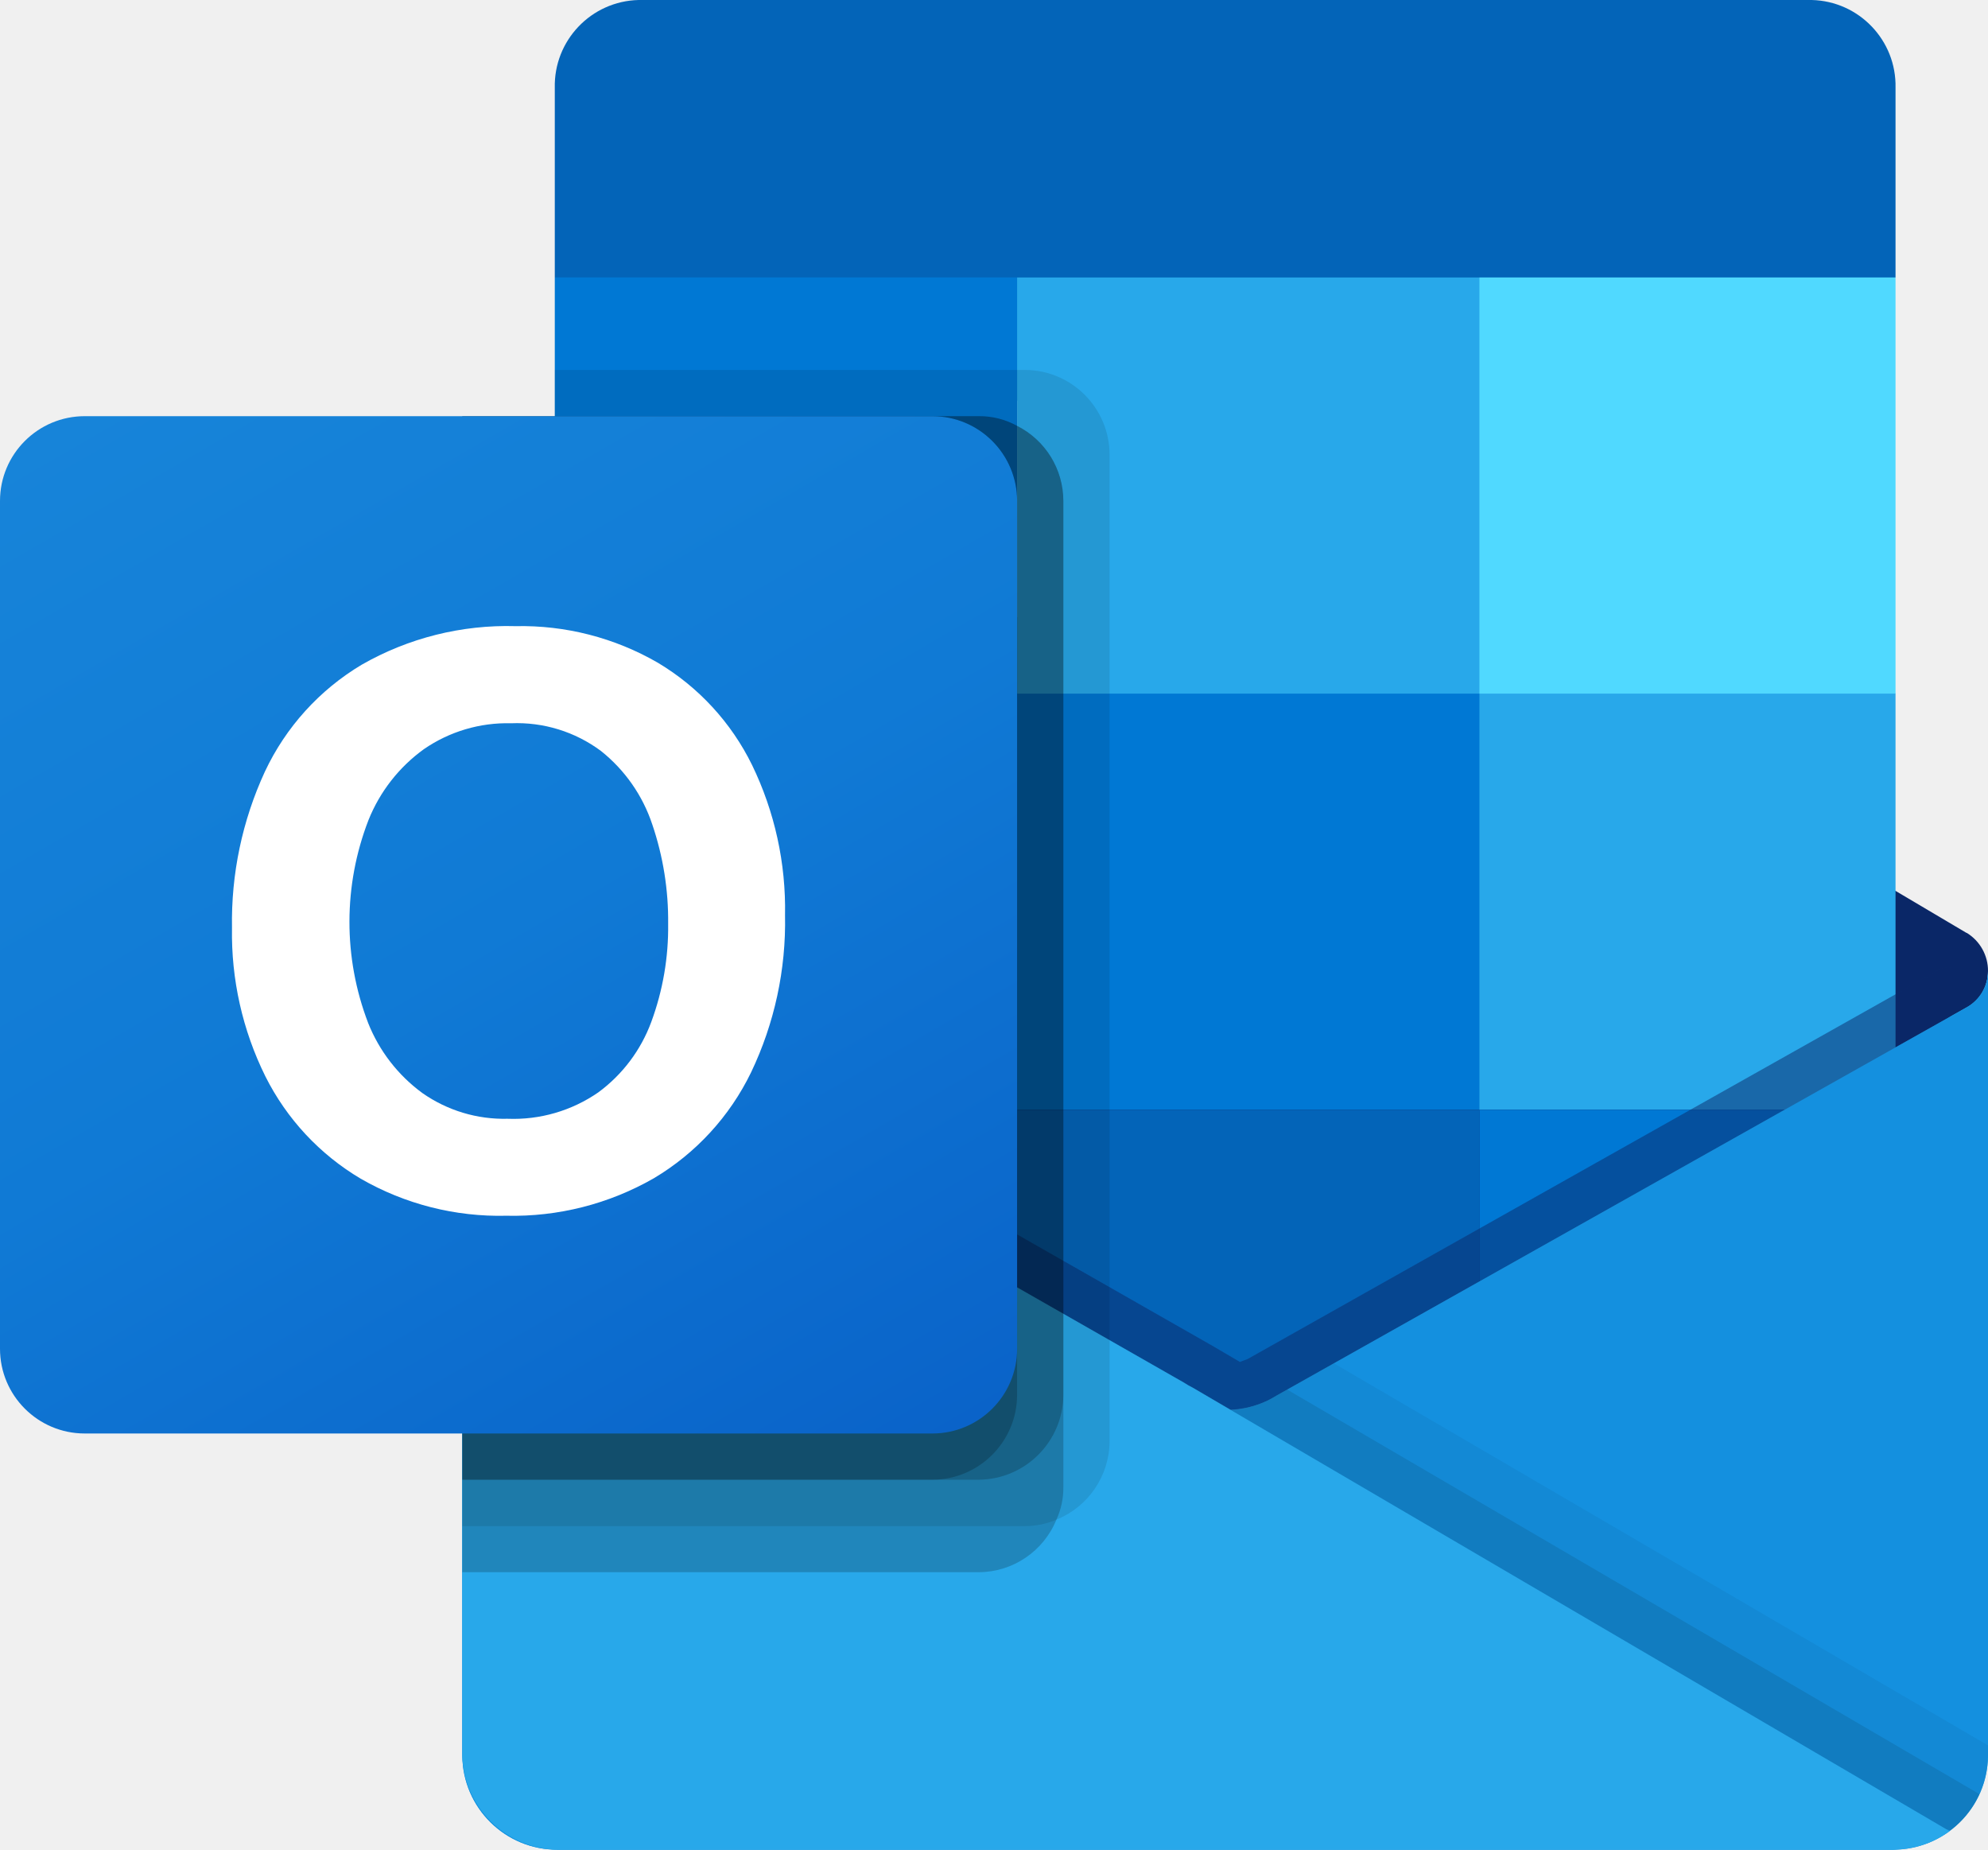
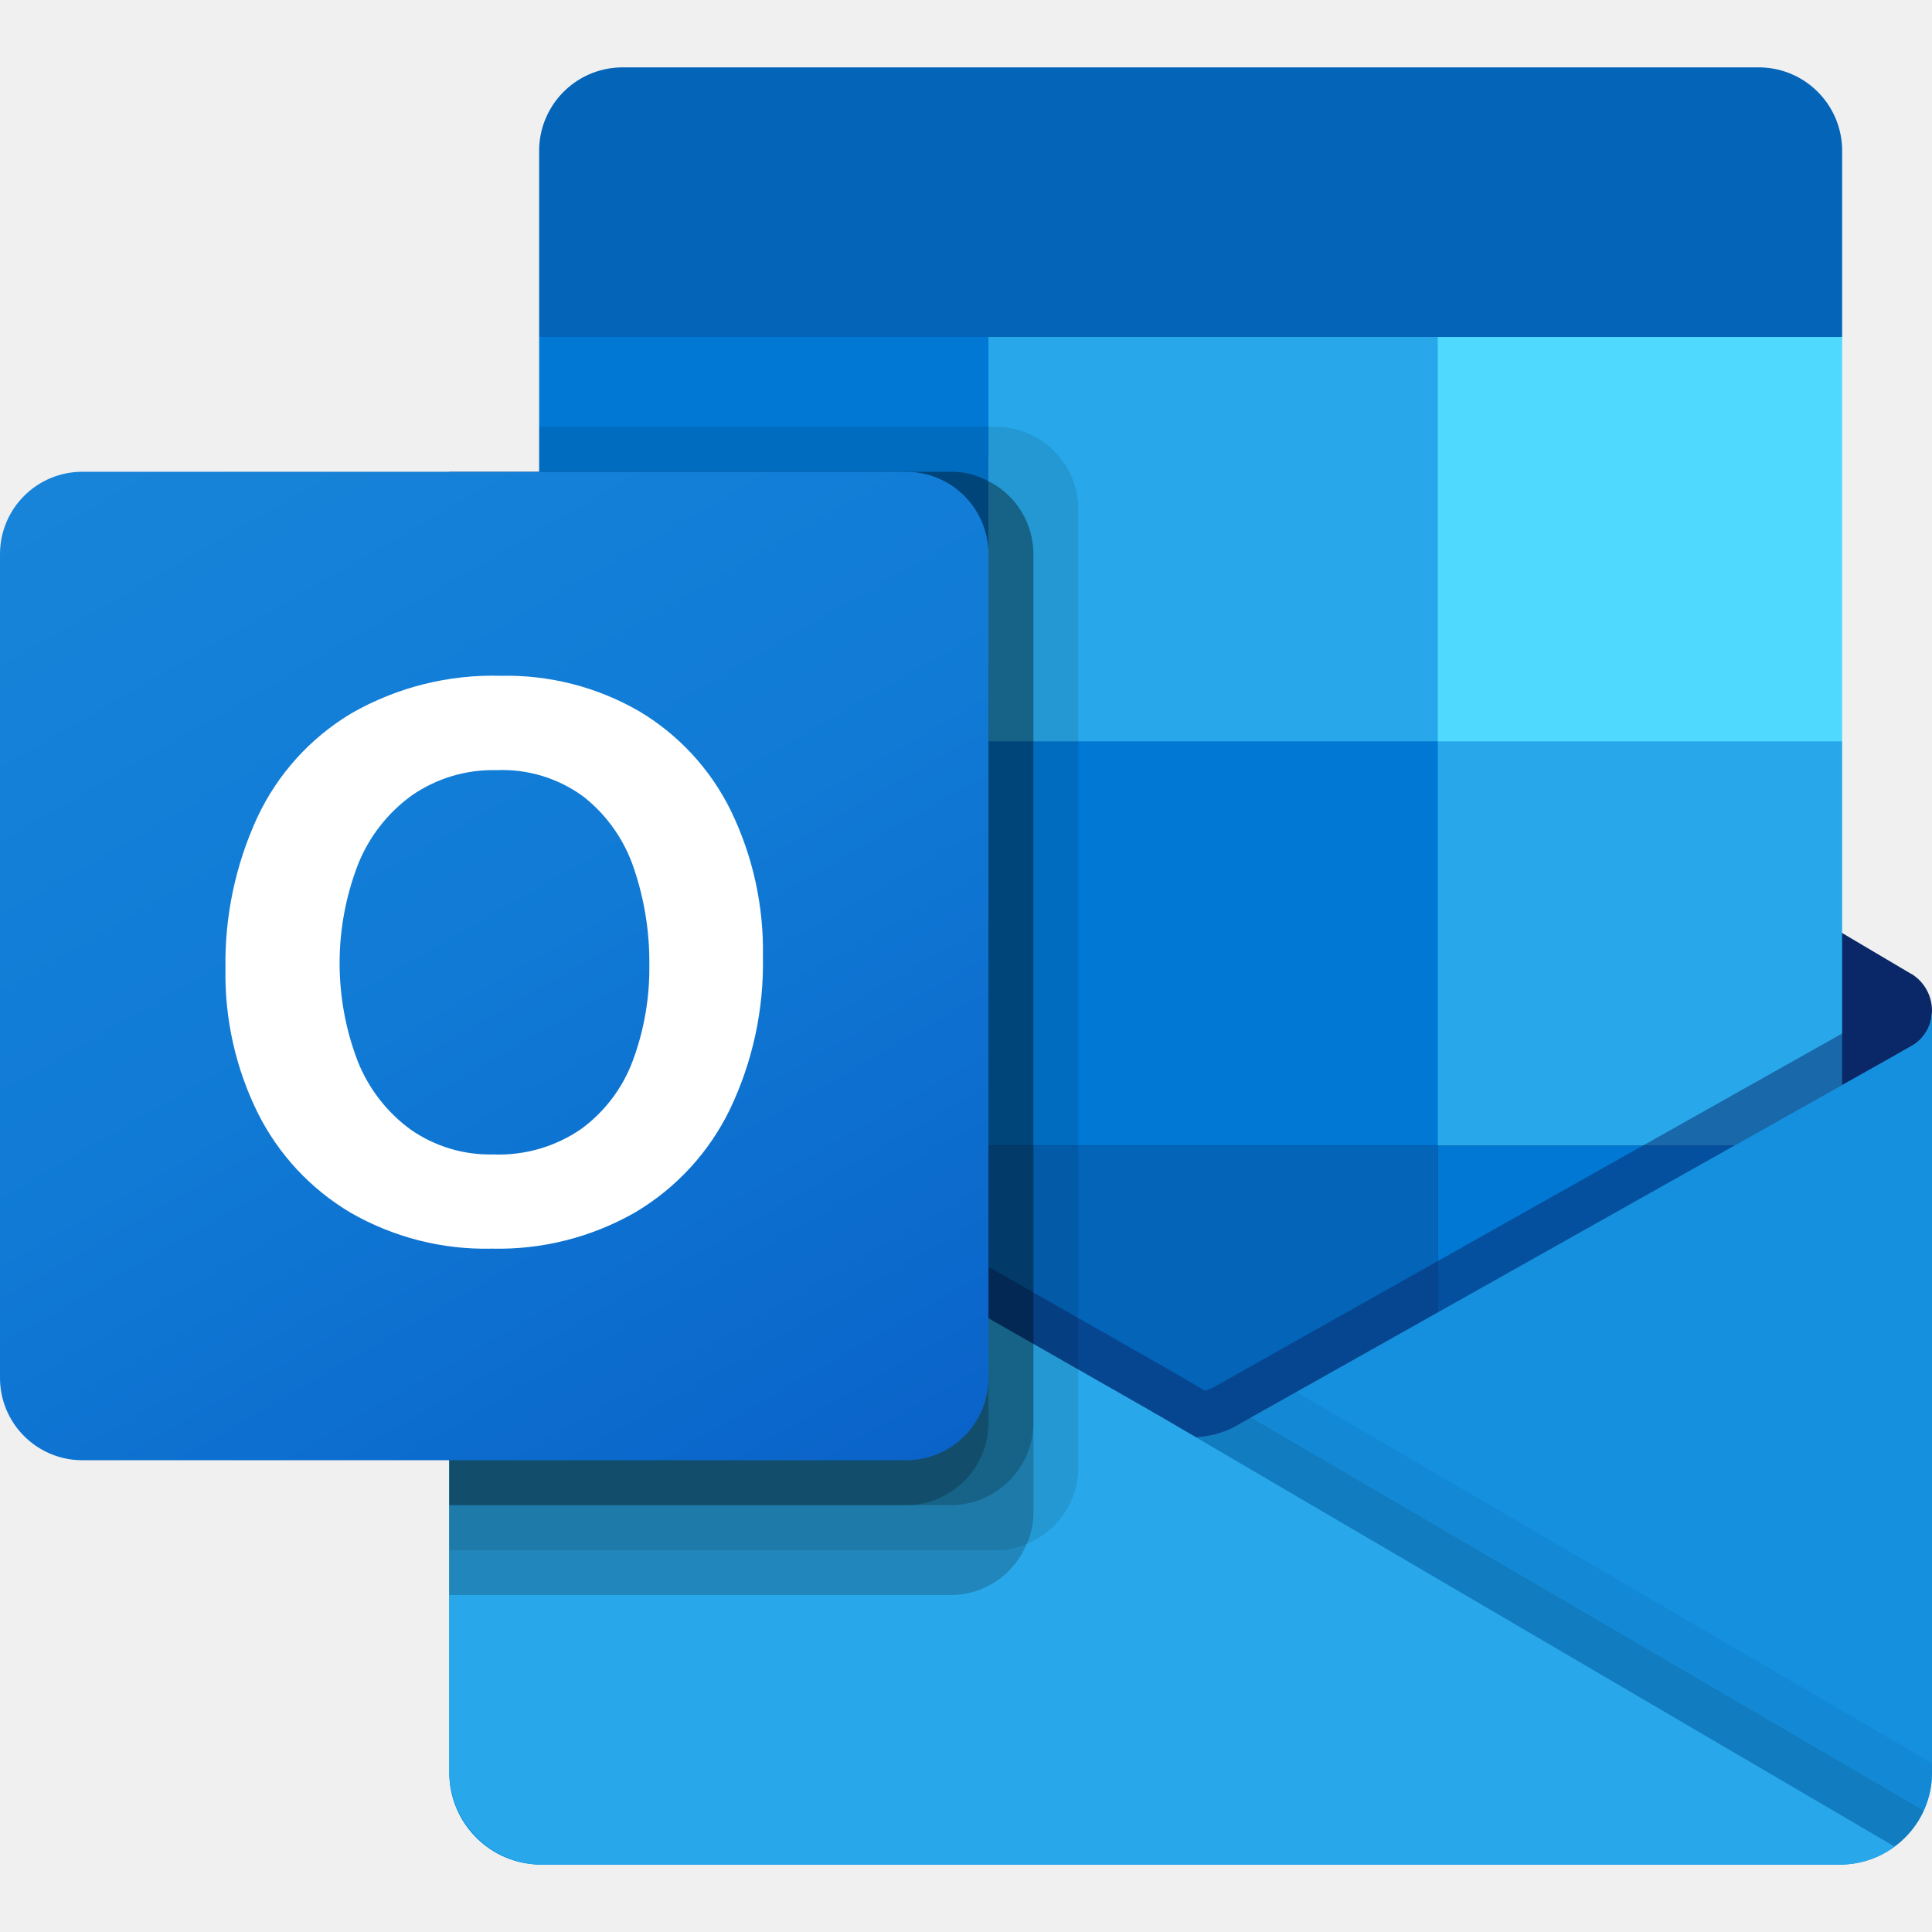
- <svg xmlns="http://www.w3.org/2000/svg" viewBox="0 0 1831.085 1703.335">
-   <path fill="#0A2767" d="M1831.083 894.25a40.879 40.879 0 00-19.503-35.131h-.213l-.767-.426-634.492-375.585a86.175 86.175 0 00-8.517-5.067 85.17 85.17 0 00-78.098 0 86.37 86.37 0 00-8.517 5.067l-634.49 375.585-.766.426c-19.392 12.059-25.337 37.556-13.278 56.948a41.346 41.346 0 0014.257 13.868l634.492 375.585a95.617 95.617 0 008.517 5.068 85.17 85.17 0 0078.098 0 95.52 95.52 0 008.517-5.068l634.492-375.585a40.84 40.84 0 0020.268-35.685z" />
-   <path fill="#0364B8" d="M520.453 643.477h416.38v381.674h-416.38V643.477zM1745.917 255.5V80.908c1-43.652-33.552-79.862-77.203-80.908H588.204C544.552 1.046 510 37.256 511 80.908V255.5l638.75 170.333L1745.917 255.5z" />
-   <path fill="#0078D4" d="M511 255.5h425.833v383.25H511V255.5z" />
-   <path fill="#28A8EA" d="M1362.667 255.5H936.833v383.25L1362.667 1022h383.25V638.75l-383.25-383.25z" />
-   <path fill="#0078D4" d="M936.833 638.75h425.833V1022H936.833V638.75z" />
-   <path fill="#0364B8" d="M936.833 1022h425.833v383.25H936.833V1022z" />
-   <path fill="#14447D" d="M520.453 1025.151h416.38v346.969h-416.38v-346.969z" />
-   <path fill="#0078D4" d="M1362.667 1022h383.25v383.25h-383.25V1022z" />
+ <svg xmlns="http://www.w3.org/2000/svg" width="1831.085" height="1831.085">
  <linearGradient id="a" x1="1128.458" x2="1128.458" y1="811.083" y2="1.998" gradientTransform="matrix(1 0 0 -1 0 1705.333)" gradientUnits="userSpaceOnUse">
    <stop offset="0" stop-color="#35B8F1" />
    <stop offset="1" stop-color="#28A8EA" />
  </linearGradient>
-   <path fill="url(#a)" d="M1811.58 927.593l-.809.426-634.492 356.848c-2.768 1.703-5.578 3.321-8.517 4.769a88.437 88.437 0 01-34.407 8.517l-34.663-20.27a86.706 86.706 0 01-8.517-4.897L447.167 906.003h-.298l-21.036-11.753v722.384c.328 48.196 39.653 87.006 87.849 86.7h1230.914c.724 0 1.363-.341 2.129-.341a107.79 107.79 0 0029.808-6.217 86.066 86.066 0 0011.966-6.217c2.853-1.618 7.75-5.152 7.75-5.152a85.974 85.974 0 0034.833-68.772V894.25a38.323 38.323 0 01-19.502 33.343z" />
-   <path fill="#0A2767" d="M1797.017 891.397v44.287l-663.448 456.791-686.87-486.174a.426.426 0 00-.426-.426l-63.023-37.899v-31.938l25.976-.426 54.932 31.512 1.277.426 4.684 2.981s645.563 368.346 647.267 369.197l24.698 14.478c2.129-.852 4.258-1.703 6.813-2.555 1.278-.852 640.879-360.681 640.879-360.681l7.241.427z" opacity=".5" />
-   <path fill="#1490DF" d="M1811.58 927.593l-.809.468-634.492 356.848c-2.768 1.703-5.578 3.321-8.517 4.769a88.96 88.96 0 01-78.098 0 96.578 96.578 0 01-8.517-4.769l-634.49-356.848-.766-.468a38.326 38.326 0 01-20.057-33.343v722.384c.305 48.188 39.616 87.004 87.803 86.7H1743.277c48.188.307 87.5-38.509 87.807-86.696V894.25a38.33 38.33 0 01-19.504 33.343z" />
-   <path d="M1185.52 1279.629l-9.496 5.323a92.806 92.806 0 01-8.517 4.812 88.173 88.173 0 01-33.47 8.857l241.405 285.479 421.107 101.476a86.785 86.785 0 0026.7-33.343l-637.729-372.604z" opacity=".1" />
-   <path d="M1228.529 1255.442l-52.505 29.51a92.806 92.806 0 01-8.517 4.812 88.173 88.173 0 01-33.47 8.857l113.101 311.838 549.538 74.989a86.104 86.104 0 0034.407-68.815v-9.326l-602.554-351.865z" opacity=".05" />
-   <path fill="#28A8EA" d="M514.833 1703.333h1228.316a88.316 88.316 0 0052.59-17.033l-697.089-408.331a86.706 86.706 0 01-8.517-4.897L447.125 906.088h-.298l-20.993-11.838v719.914c-.048 49.2 39.798 89.122 88.999 89.169-.001 0-.001 0 0 0z" />
-   <path d="M1022 418.722v908.303c-.076 31.846-19.44 60.471-48.971 72.392a73.382 73.382 0 01-28.957 5.962H425.833V383.25H511v-42.583h433.073c43.019.163 77.834 35.035 77.927 78.055z" opacity=".1" />
-   <path d="M979.417 461.305v908.302a69.36 69.36 0 01-6.388 29.808c-11.826 29.149-40.083 48.273-71.54 48.417H425.833V383.25h475.656a71.493 71.493 0 0135.344 8.943c26.104 13.151 42.574 39.883 42.584 69.112z" opacity=".2" />
-   <path d="M979.417 461.305v823.136c-.208 43-34.928 77.853-77.927 78.225H425.833V383.25h475.656a71.493 71.493 0 0135.344 8.943c26.104 13.151 42.574 39.883 42.584 69.112z" opacity=".2" />
-   <path d="M936.833 461.305v823.136c-.046 43.067-34.861 78.015-77.927 78.225H425.833V383.25h433.072c43.062.023 77.951 34.951 77.927 78.013a.589.589 0 01.001.042z" opacity=".2" />
  <linearGradient id="b" x1="162.747" x2="774.086" y1="1383.074" y2="324.259" gradientTransform="matrix(1 0 0 -1 0 1705.333)" gradientUnits="userSpaceOnUse">
    <stop offset="0" stop-color="#1784D9" />
    <stop offset=".5" stop-color="#107AD5" />
    <stop offset="1" stop-color="#0A63C9" />
  </linearGradient>
-   <path fill="url(#b)" d="M78.055 383.25h780.723c43.109 0 78.055 34.947 78.055 78.055v780.723c0 43.109-34.946 78.055-78.055 78.055H78.055c-43.109 0-78.055-34.947-78.055-78.055V461.305c0-43.108 34.947-78.055 78.055-78.055z" />
-   <path fill="#FFF" d="M243.96 710.631a227.05 227.05 0 0189.17-98.495 269.56 269.56 0 01141.675-35.515 250.91 250.91 0 01131.114 33.683 225.014 225.014 0 0186.742 94.109 303.751 303.751 0 0130.405 138.396 320.567 320.567 0 01-31.299 144.783 230.37 230.37 0 01-89.425 97.388 260.864 260.864 0 01-136.011 34.578 256.355 256.355 0 01-134.01-34.067 228.497 228.497 0 01-87.892-94.28 296.507 296.507 0 01-30.745-136.735 329.29 329.29 0 0130.276-143.845zm95.046 231.227a147.386 147.386 0 0050.163 64.812 131.028 131.028 0 0078.353 23.591 137.244 137.244 0 0083.634-24.358 141.156 141.156 0 0048.715-64.812 251.594 251.594 0 0015.543-90.404 275.198 275.198 0 00-14.649-91.554 144.775 144.775 0 00-47.182-67.537 129.58 129.58 0 00-82.91-25.55 135.202 135.202 0 00-80.184 23.804 148.626 148.626 0 00-51.1 65.365 259.759 259.759 0 00-.341 186.728l-.042-.085z" />
-   <path fill="#50D9FF" d="M1362.667 255.5h383.25v383.25h-383.25V255.5z" />
+   <path fill="#0a2767" d="M1831.083 958.125a40.879 40.879 0 00-19.503-35.131h-.213l-.767-.426-634.492-375.585a86.175 86.175 0 00-8.517-5.067 85.17 85.17 0 00-78.098 0 86.37 86.37 0 00-8.517 5.067l-634.49 375.585-.766.426c-19.392 12.059-25.337 37.556-13.278 56.948A41.346 41.346 0 00446.7 993.81l634.492 375.585a95.617 95.617 0 008.517 5.068 85.17 85.17 0 0078.098 0 95.52 95.52 0 008.517-5.068l634.492-375.585a40.84 40.84 0 0020.268-35.685z" />
+   <path fill="#0364b8" d="M520.453 707.352h416.38v381.674h-416.38zm1225.464-387.977V144.783c1-43.652-33.552-79.862-77.203-80.908H588.204C544.552 64.92 510 101.13 511 144.783v174.592l638.75 170.333z" />
+   <path fill="#0078d4" d="M511 319.375h425.833v383.25H511z" />
+   <path fill="#28a8ea" d="M1362.667 319.375H936.833v383.25l425.834 383.25h383.25v-383.25z" />
+   <path fill="#0078d4" d="M936.833 702.625h425.833v383.25H936.833z" />
+   <path fill="#0364b8" d="M936.833 1085.875h425.833v383.25H936.833z" />
+   <path fill="#14447d" d="M520.453 1089.026h416.38v346.969h-416.38z" />
+   <path fill="#0078d4" d="M1362.667 1085.875h383.25v383.25h-383.25z" />
+   <path fill="url(#a)" d="M1811.58 927.593l-.809.426-634.492 356.848c-2.768 1.703-5.578 3.321-8.517 4.769a88.437 88.437 0 01-34.407 8.517l-34.663-20.27a86.706 86.706 0 01-8.517-4.897L447.167 906.003h-.298l-21.036-11.753v722.384c.328 48.196 39.653 87.006 87.849 86.7h1230.914c.724 0 1.363-.341 2.129-.341a107.79 107.79 0 0029.808-6.217 86.066 86.066 0 0011.966-6.217c2.853-1.618 7.75-5.152 7.75-5.152a85.974 85.974 0 0034.833-68.772V894.25a38.323 38.323 0 01-19.502 33.343z" transform="translate(0 63.875)" />
+   <path fill="#0a2767" d="M1797.017 955.272v44.287l-663.448 456.79L446.7 970.177a.426.426 0 00-.426-.426l-63.023-37.9v-31.937l25.976-.426 54.932 31.512 1.277.426 4.684 2.98s645.563 368.347 647.267 369.198l24.698 14.478c2.13-.852 4.258-1.703 6.813-2.555 1.278-.852 640.88-360.681 640.88-360.681z" opacity=".5" />
+   <path fill="#1490df" d="M1811.58 991.468l-.809.468-634.492 356.848c-2.768 1.703-5.578 3.32-8.517 4.769a88.96 88.96 0 01-78.098 0 96.578 96.578 0 01-8.517-4.77l-634.49-356.847-.766-.468a38.326 38.326 0 01-20.057-33.343v722.384c.305 48.188 39.616 87.004 87.803 86.7h1229.64c48.188.307 87.5-38.51 87.807-86.696V958.125a38.33 38.33 0 01-19.504 33.343z" />
+   <path d="M1185.52 1343.504l-9.496 5.323a92.806 92.806 0 01-8.517 4.812 88.173 88.173 0 01-33.47 8.857l241.405 285.479 421.107 101.476a86.785 86.785 0 0026.7-33.343z" opacity=".1" />
+   <path d="M1228.53 1319.317l-52.506 29.51a92.806 92.806 0 01-8.517 4.812 88.173 88.173 0 01-33.47 8.857l113.101 311.838 549.538 74.989a86.104 86.104 0 0034.407-68.815v-9.326z" opacity=".05" />
+   <path fill="#28a8ea" d="M514.833 1767.208H1743.15a88.316 88.316 0 0052.59-17.033l-697.089-408.331a86.706 86.706 0 01-8.517-4.897L447.125 969.963h-.298l-20.993-11.838v719.914c-.048 49.2 39.798 89.122 89 89.169-.002 0-.002 0 0 0z" />
+   <path d="M1022 482.597V1390.9c-.076 31.846-19.44 60.47-48.97 72.392a73.382 73.382 0 01-28.958 5.962H425.833V447.124H511v-42.582h433.073c43.02.163 77.834 35.035 77.927 78.055z" opacity=".1" />
+   <path d="M979.417 525.18v908.302a69.36 69.36 0 01-6.388 29.808c-11.826 29.149-40.083 48.273-71.54 48.417H425.833V447.125H901.49a71.493 71.493 0 0135.344 8.943c26.104 13.15 42.574 39.883 42.584 69.112z" opacity=".2" />
+   <path d="M979.417 525.18v823.136c-.208 43-34.928 77.853-77.927 78.225H425.833V447.125H901.49a71.493 71.493 0 0135.344 8.943c26.104 13.15 42.574 39.883 42.584 69.112z" opacity=".2" />
+   <path d="M936.833 525.18v823.136c-.046 43.067-34.86 78.015-77.927 78.225H425.833V447.125h433.072c43.062.023 77.951 34.95 77.927 78.013a.589.589 0 01.001.042z" opacity=".2" />
+   <path fill="url(#b)" d="M78.055 383.25h780.723c43.109 0 78.055 34.947 78.055 78.055v780.723c0 43.109-34.946 78.055-78.055 78.055H78.055c-43.109 0-78.055-34.947-78.055-78.055V461.305c0-43.108 34.947-78.055 78.055-78.055z" transform="translate(0 63.875)" />
+   <path fill="#fff" d="M243.96 774.506a227.05 227.05 0 0189.17-98.495 269.56 269.56 0 01141.675-35.515 250.91 250.91 0 01131.114 33.683 225.014 225.014 0 0186.742 94.109 303.751 303.751 0 0130.405 138.396 320.567 320.567 0 01-31.299 144.783 230.37 230.37 0 01-89.425 97.388 260.864 260.864 0 01-136.01 34.578 256.355 256.355 0 01-134.01-34.067 228.497 228.497 0 01-87.893-94.28 296.507 296.507 0 01-30.745-136.735 329.29 329.29 0 0130.276-143.845zm95.046 231.227a147.386 147.386 0 0050.163 64.812 131.028 131.028 0 0078.353 23.59 137.244 137.244 0 0083.634-24.357 141.156 141.156 0 0048.715-64.812 251.594 251.594 0 0015.543-90.404 275.198 275.198 0 00-14.649-91.554 144.775 144.775 0 00-47.182-67.537 129.58 129.58 0 00-82.91-25.55 135.202 135.202 0 00-80.184 23.804 148.626 148.626 0 00-51.1 65.365 259.759 259.759 0 00-.34 186.728z" />
+   <path fill="#50d9ff" d="M1362.667 319.375h383.25v383.25h-383.25z" />
</svg>
